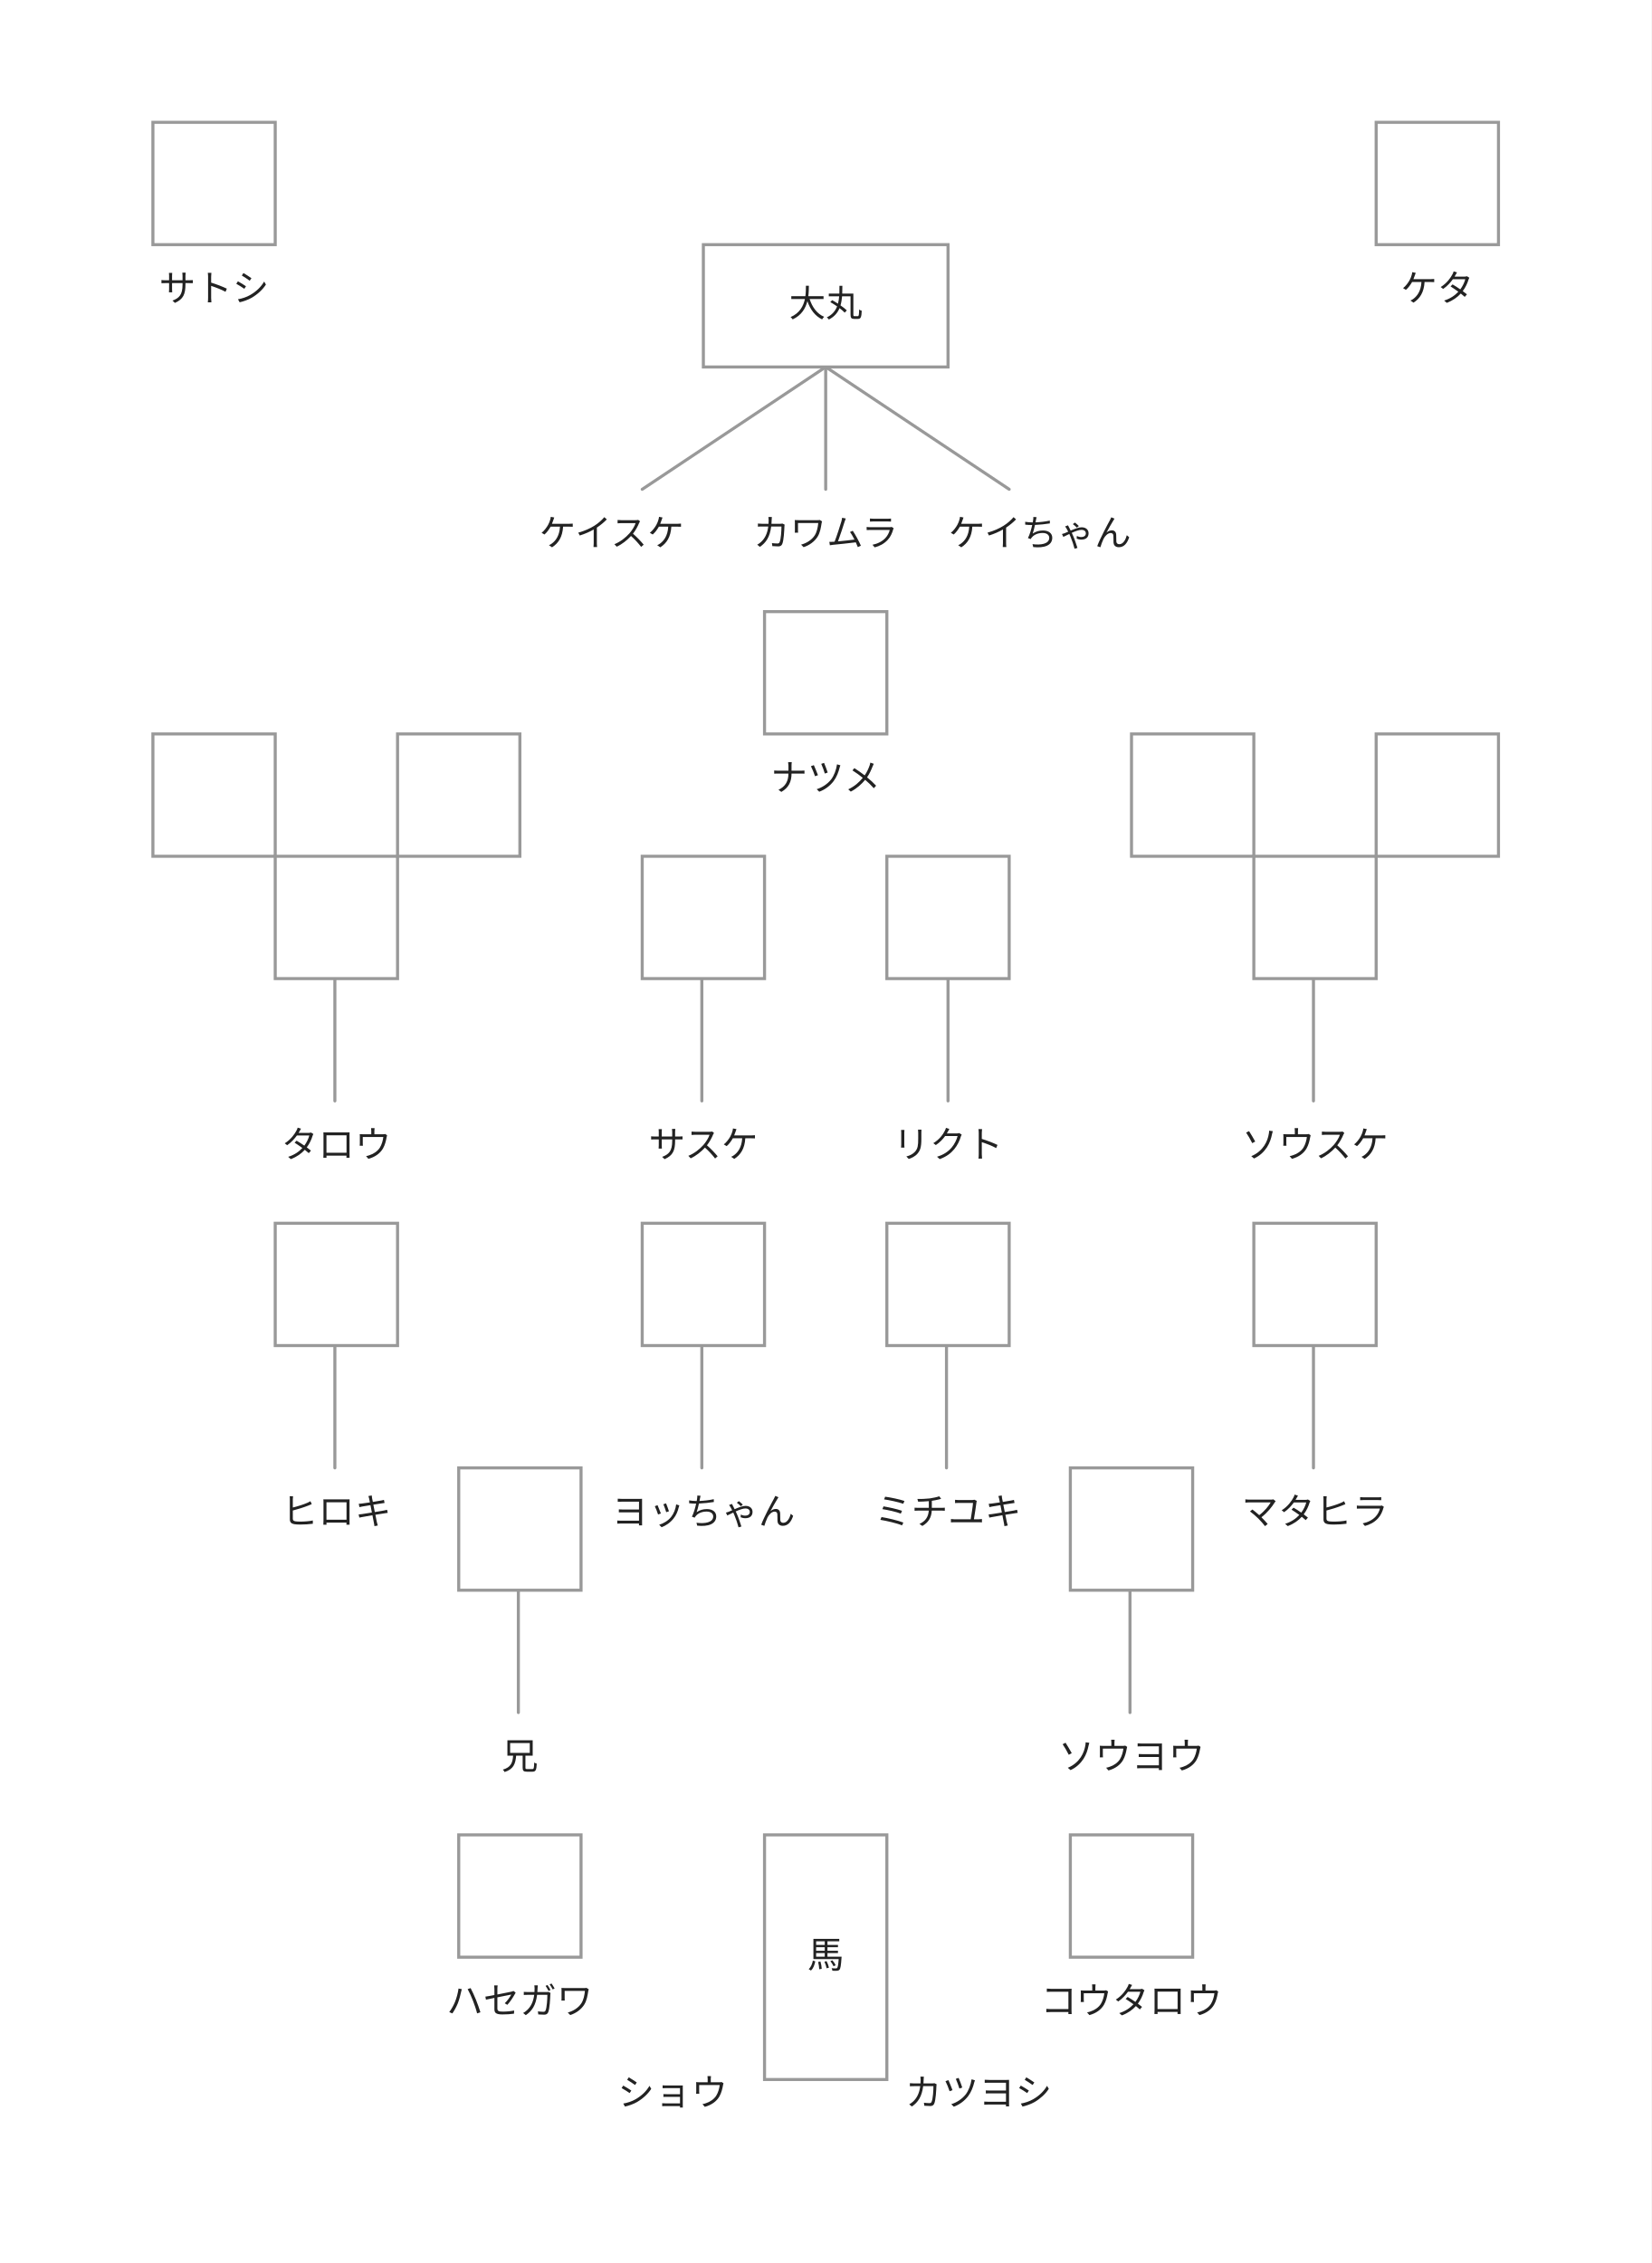
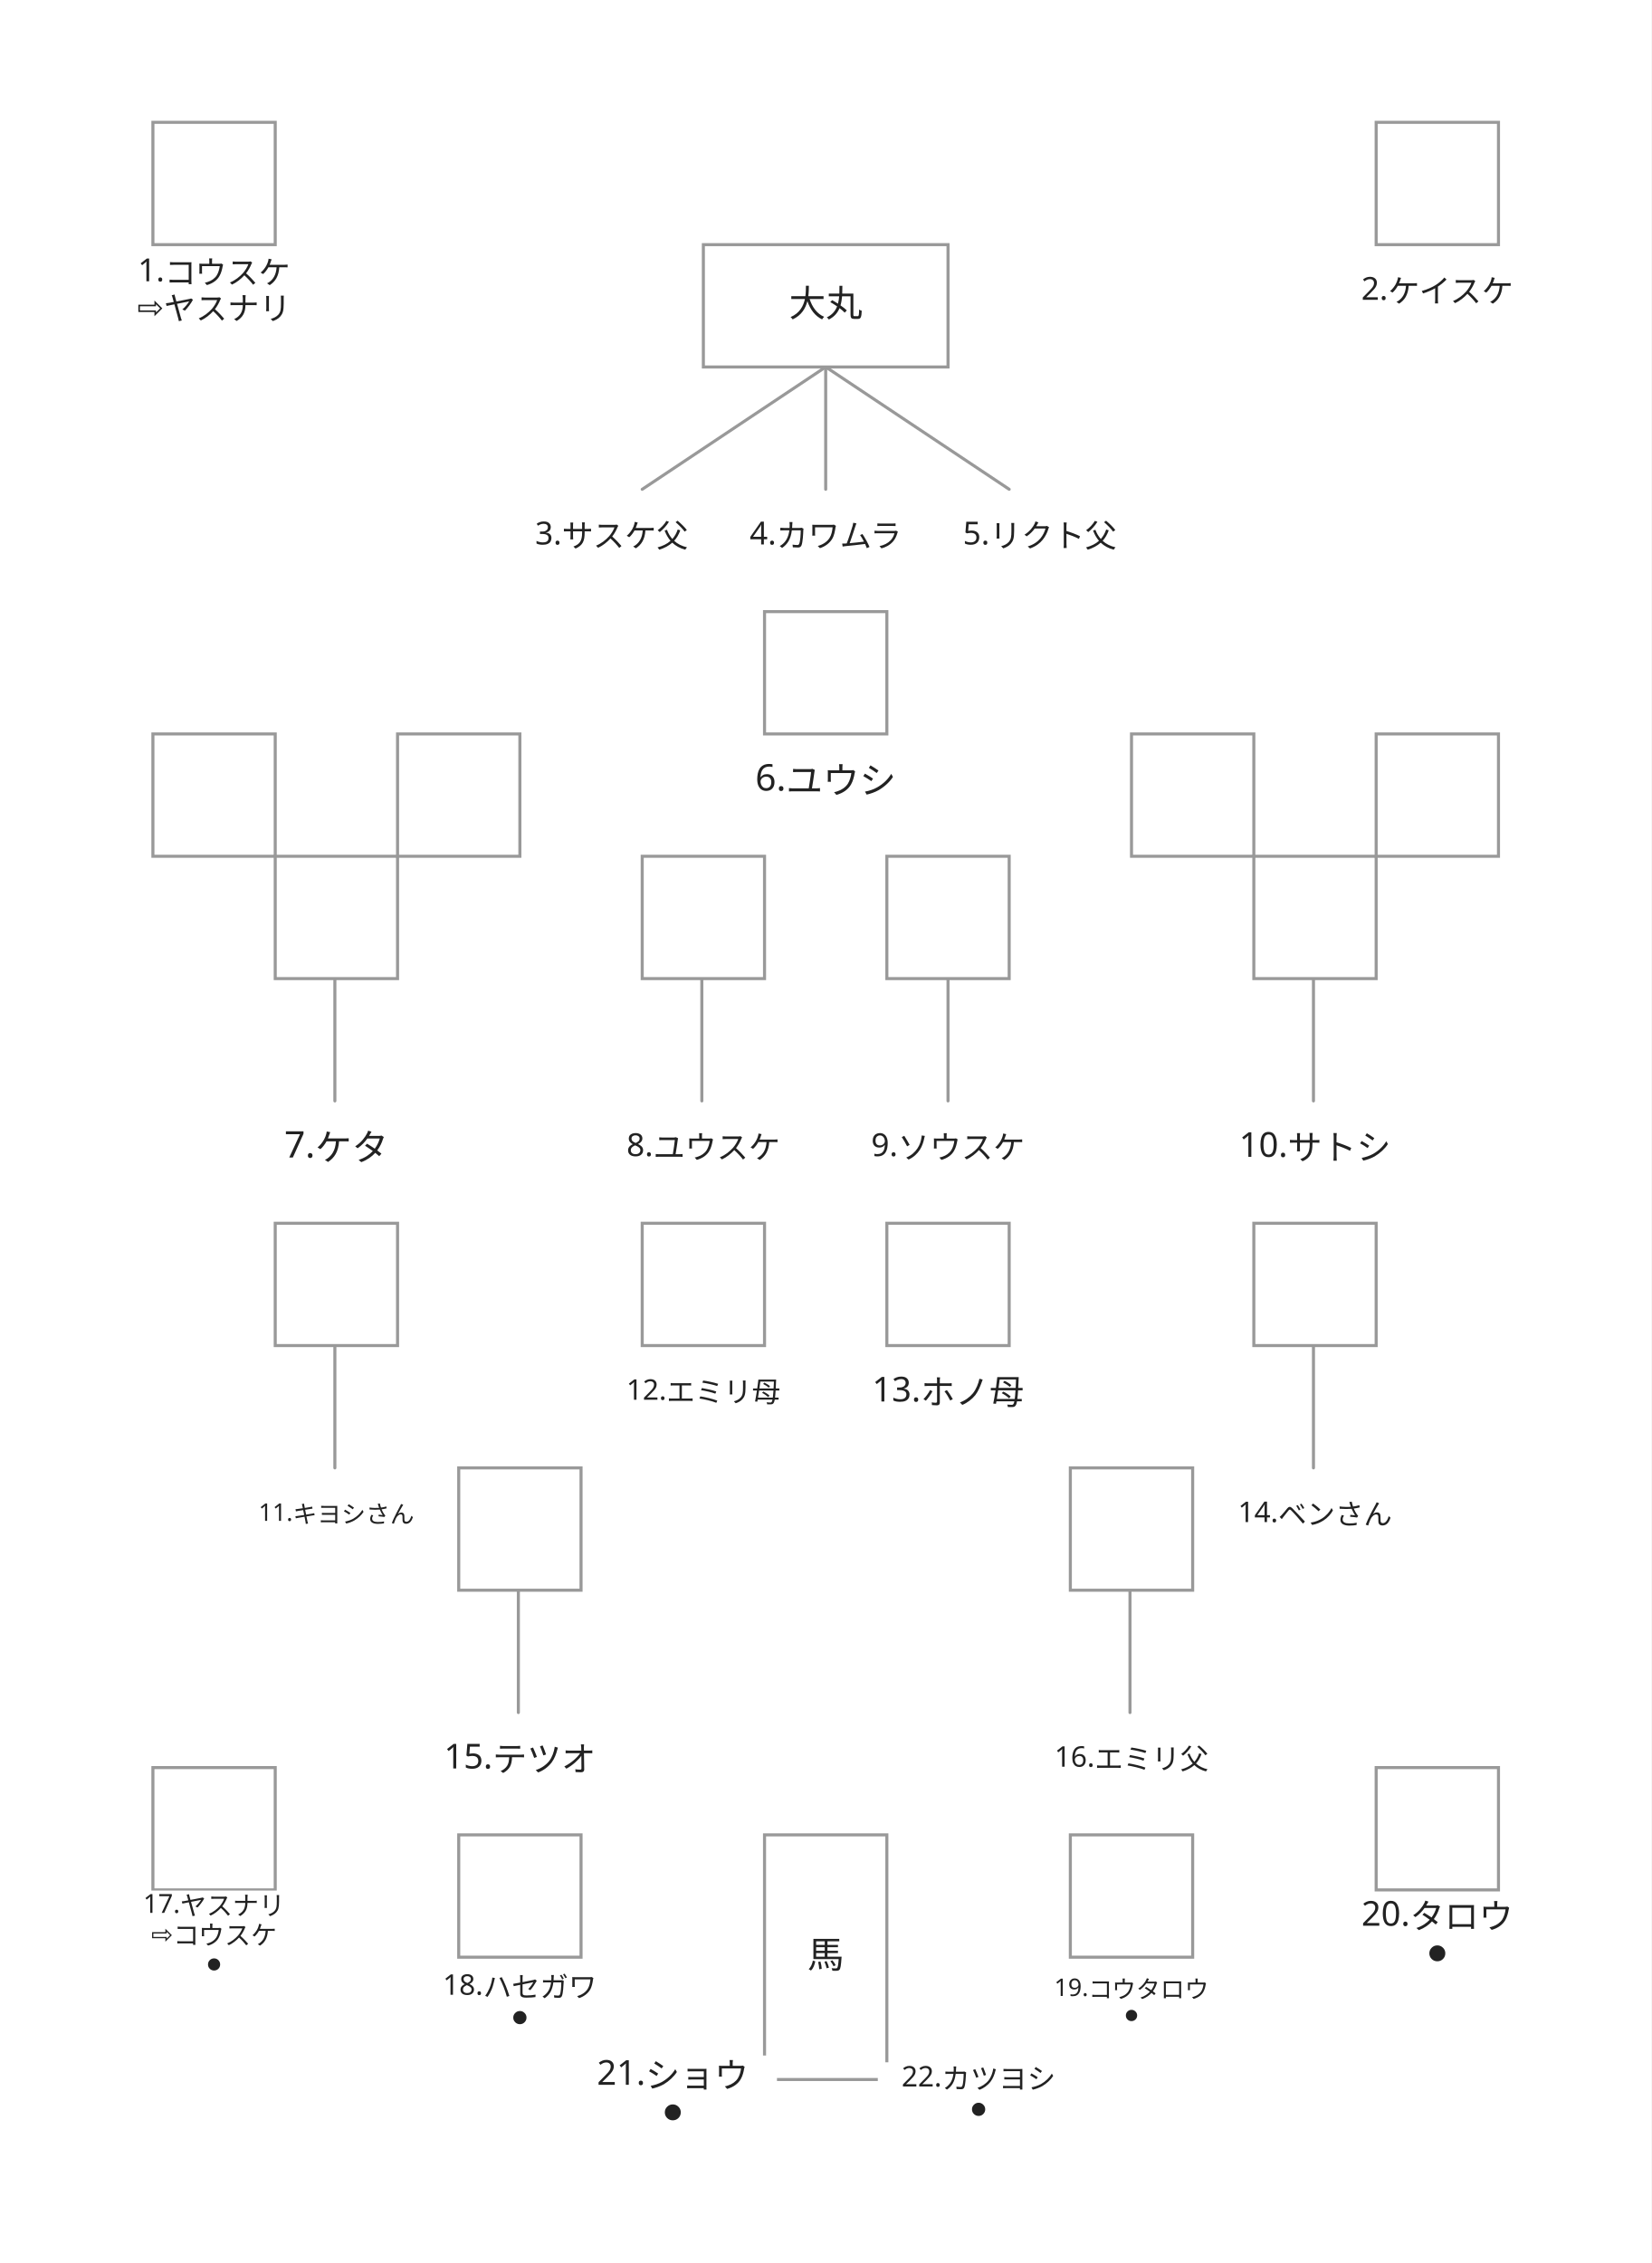
<svg xmlns="http://www.w3.org/2000/svg" viewBox="30.0 -40.0 540.0 740.0" width="540" height="740" font-family="sans-serif">
  <rect x="30.0" y="-40.0" width="540.0" height="740.0" fill="#ffffff" />
  <defs>
    <marker id="arrow-blue" viewBox="0 0 10 10" refX="9" refY="5" markerWidth="7" markerHeight="7" orient="auto-start-reverse">
      <path d="M0,0 L10,5 L0,10 z" fill="#6c8ebf" />
    </marker>
    <marker id="arrow-green" viewBox="0 0 10 10" refX="9" refY="5" markerWidth="7" markerHeight="7" orient="auto-start-reverse">
      <path d="M0,0 L10,5 L0,10 z" fill="#82b366" />
    </marker>
  </defs>
  <path d="M 240.0,120.0 L 300.0,80.0" fill="none" stroke="#999999" stroke-width="1.0" stroke-linecap="round" stroke-linejoin="round" />
  <path d="M 300.0,120.0 L 300.0,80.0" fill="none" stroke="#999999" stroke-width="1.0" stroke-linecap="round" stroke-linejoin="round" />
  <path d="M 360.0,120.0 L 300.0,80.0" fill="none" stroke="#999999" stroke-width="1.0" stroke-linecap="round" stroke-linejoin="round" />
  <path d="M 259.5,320.0 L 259.5,280.0" fill="none" stroke="#999999" stroke-width="1.0" stroke-linecap="round" stroke-linejoin="round" />
  <path d="M 340.0,320.0 L 340.0,280.0" fill="none" stroke="#999999" stroke-width="1.0" stroke-linecap="round" stroke-linejoin="round" />
  <path d="M 139.5,320.0 L 139.5,280.0" fill="none" stroke="#999999" stroke-width="1.0" stroke-linecap="round" stroke-linejoin="round" />
  <path d="M 459.5,320.0 L 459.5,280.0" fill="none" stroke="#999999" stroke-width="1.0" stroke-linecap="round" stroke-linejoin="round" />
  <path d="M 139.5,440.0 L 139.5,400.0" fill="none" stroke="#999999" stroke-width="1.0" stroke-linecap="round" stroke-linejoin="round" />
-   <path d="M 259.5,440.0 L 259.5,400.0" fill="none" stroke="#999999" stroke-width="1.0" stroke-linecap="round" stroke-linejoin="round" />
-   <path d="M 339.5,440.0 L 339.5,400.0" fill="none" stroke="#999999" stroke-width="1.0" stroke-linecap="round" stroke-linejoin="round" />
  <path d="M 459.5,440.0 L 459.5,400.0" fill="none" stroke="#999999" stroke-width="1.0" stroke-linecap="round" stroke-linejoin="round" />
  <path d="M 199.5,520.0 L 199.5,480.0" fill="none" stroke="#999999" stroke-width="1.0" stroke-linecap="round" stroke-linejoin="round" />
  <path d="M 399.5,520.0 L 399.5,480.0" fill="none" stroke="#999999" stroke-width="1.0" stroke-linecap="round" stroke-linejoin="round" />
  <rect x="80.0" y="0.0" width="40.0" height="40.0" fill="#ffffff" stroke="#999999" stroke-width="1.0" />
  <rect x="80.0" y="200.0" width="40.0" height="40.0" fill="#ffffff" stroke="#999999" stroke-width="1.0" />
  <rect x="120.0" y="240.0" width="40.0" height="40.0" fill="#ffffff" stroke="#999999" stroke-width="1.0" />
  <rect x="160.0" y="200.0" width="40.0" height="40.0" fill="#ffffff" stroke="#999999" stroke-width="1.0" />
  <rect x="240.0" y="240.0" width="40.0" height="40.0" fill="#ffffff" stroke="#999999" stroke-width="1.0" />
  <rect x="320.0" y="240.0" width="40.0" height="40.0" fill="#ffffff" stroke="#999999" stroke-width="1.0" />
  <rect x="280.0" y="160.0" width="40.0" height="40.0" fill="#ffffff" stroke="#999999" stroke-width="1.0" />
  <rect x="260.0" y="40.0" width="80.0" height="40.0" fill="#ffffff" stroke="#999999" stroke-width="1.0" />
  <text x="300.0" y="63.5" font-size="12" text-anchor="middle" fill="#222222">大丸</text>
-   <rect x="205.2" y="128.3" width="49.6" height="13.2" fill="#ffffff" />
-   <text x="230.0" y="138.5" font-size="12" text-anchor="middle" fill="#222222">ケイスケ</text>
-   <rect x="275.2" y="128.3" width="49.6" height="13.2" fill="#ffffff" />
-   <text x="300.0" y="138.5" font-size="12" text-anchor="middle" fill="#222222">カワムラ</text>
-   <rect x="339.5" y="128.3" width="61.0" height="13.2" fill="#ffffff" />
-   <text x="370.0" y="138.5" font-size="12" text-anchor="middle" fill="#222222">ケイちゃん</text>
-   <rect x="80.9" y="48.3" width="38.2" height="13.2" fill="#ffffff" />
-   <text x="100.0" y="58.5" font-size="12" text-anchor="middle" fill="#222222">サトシ</text>
+   <rect x="198.404" y="129.202" width="63.192" height="11.423" fill="#ffffff" />
+   <text x="230.0" y="138.029" font-size="10.385" text-anchor="middle" fill="#222222">3.サスケ父</text>
+   <rect x="268.404" y="129.202" width="63.192" height="11.423" fill="#ffffff" />
+   <text x="300.0" y="138.029" font-size="10.385" text-anchor="middle" fill="#222222">4.カワムラ</text>
+   <rect x="338.404" y="129.202" width="63.192" height="11.423" fill="#ffffff" />
+   <text x="370.0" y="138.029" font-size="10.385" text-anchor="middle" fill="#222222">5.リクト父</text>
+   <rect x="68.404" y="43.144" width="63.192" height="11.423" fill="#ffffff" />
+   <text x="100.0" y="51.971" font-size="10.385" text-anchor="middle" fill="#222222">1.コウスケ</text>
+   <rect x="73.337" y="55.26" width="53.327" height="11.423" fill="#ffffff" />
+   <text x="100.0" y="64.087" font-size="10.385" text-anchor="middle" fill="#222222">⇨ヤスナリ</text>
  <rect x="480.0" y="0.0" width="40.0" height="40.0" fill="#ffffff" stroke="#999999" stroke-width="1.0" />
-   <rect x="486.6" y="48.3" width="26.8" height="13.2" fill="#ffffff" />
-   <text x="500.0" y="58.5" font-size="12" text-anchor="middle" fill="#222222">ケタ</text>
-   <rect x="280.9" y="208.3" width="38.2" height="13.2" fill="#ffffff" />
-   <text x="300.0" y="218.5" font-size="12" text-anchor="middle" fill="#222222">ナツメ</text>
+   <rect x="468.404" y="49.202" width="63.192" height="11.423" fill="#ffffff" />
+   <text x="500.0" y="58.029" font-size="10.385" text-anchor="middle" fill="#222222">2.ケイスケ</text>
+   <rect x="269.5" y="208.3" width="61.0" height="13.2" fill="#ffffff" />
+   <text x="300.0" y="218.5" font-size="12" text-anchor="middle" fill="#222222">6.ユウシ</text>
  <rect x="400.0" y="200.0" width="40.0" height="40.0" fill="#ffffff" stroke="#999999" stroke-width="1.0" />
  <rect x="440.0" y="240.0" width="40.0" height="40.0" fill="#ffffff" stroke="#999999" stroke-width="1.0" />
  <rect x="480.0" y="200.0" width="40.0" height="40.0" fill="#ffffff" stroke="#999999" stroke-width="1.0" />
-   <rect x="120.9" y="328.3" width="38.2" height="13.2" fill="#ffffff" />
-   <text x="140.0" y="338.5" font-size="12" text-anchor="middle" fill="#222222">タロウ</text>
-   <rect x="240.9" y="328.3" width="38.2" height="13.2" fill="#ffffff" />
-   <text x="260.0" y="338.5" font-size="12" text-anchor="middle" fill="#222222">サスケ</text>
-   <rect x="320.9" y="328.3" width="38.2" height="13.2" fill="#ffffff" />
-   <text x="340.0" y="338.5" font-size="12" text-anchor="middle" fill="#222222">リクト</text>
-   <rect x="435.2" y="328.3" width="49.6" height="13.2" fill="#ffffff" />
-   <text x="460.0" y="338.5" font-size="12" text-anchor="middle" fill="#222222">ソウスケ</text>
+   <rect x="115.2" y="328.3" width="49.6" height="13.2" fill="#ffffff" />
+   <text x="140.0" y="338.5" font-size="12" text-anchor="middle" fill="#222222">7.ケタ</text>
+   <rect x="228.404" y="329.202" width="63.192" height="11.423" fill="#ffffff" />
+   <text x="260.0" y="338.029" font-size="10.385" text-anchor="middle" fill="#222222">8.ユウスケ</text>
+   <rect x="308.404" y="329.202" width="63.192" height="11.423" fill="#ffffff" />
+   <text x="340.0" y="338.029" font-size="10.385" text-anchor="middle" fill="#222222">9.ソウスケ</text>
+   <rect x="425.938" y="328.719" width="68.125" height="12.375" fill="#ffffff" />
+   <text x="460.0" y="338.281" font-size="11.25" text-anchor="middle" fill="#222222">10.サトシ</text>
  <rect x="120.0" y="360.0" width="40.0" height="40.0" fill="#ffffff" stroke="#999999" stroke-width="1.0" />
-   <rect x="120.9" y="448.3" width="38.2" height="13.2" fill="#ffffff" />
-   <text x="140.0" y="458.5" font-size="12" text-anchor="middle" fill="#222222">ヒロキ</text>
+   <rect x="107.824" y="450.566" width="64.353" height="8.735" fill="#ffffff" />
+   <text x="140.0" y="457.316" font-size="7.941" text-anchor="middle" fill="#222222">11.キヨシさん</text>
  <rect x="240.0" y="360.0" width="40.0" height="40.0" fill="#ffffff" stroke="#999999" stroke-width="1.0" />
-   <rect x="229.5" y="448.3" width="61.0" height="13.2" fill="#ffffff" />
-   <text x="260.0" y="458.5" font-size="12" text-anchor="middle" fill="#222222">ヨッちゃん</text>
+   <rect x="227.043" y="409.802" width="65.914" height="10.241" fill="#ffffff" />
+   <text x="260.0" y="417.716" font-size="9.31" text-anchor="middle" fill="#222222">12.エミリ母</text>
  <rect x="320.0" y="360.0" width="40.0" height="40.0" fill="#ffffff" stroke="#999999" stroke-width="1.0" />
-   <rect x="315.2" y="448.3" width="49.6" height="13.2" fill="#ffffff" />
-   <text x="340.0" y="458.5" font-size="12" text-anchor="middle" fill="#222222">ミチユキ</text>
+   <rect x="305.938" y="408.719" width="68.125" height="12.375" fill="#ffffff" />
+   <text x="340.0" y="418.281" font-size="11.25" text-anchor="middle" fill="#222222">13.ホノ母</text>
  <rect x="440.0" y="360.0" width="40.0" height="40.0" fill="#ffffff" stroke="#999999" stroke-width="1.0" />
-   <rect x="435.2" y="448.3" width="49.6" height="13.2" fill="#ffffff" />
-   <text x="460.0" y="458.5" font-size="12" text-anchor="middle" fill="#222222">マタヒラ</text>
+   <rect x="427.043" y="449.802" width="65.914" height="10.241" fill="#ffffff" />
+   <text x="460.0" y="457.716" font-size="9.31" text-anchor="middle" fill="#222222">14.ベンさん</text>
  <rect x="180.0" y="440.0" width="40.0" height="40.0" fill="#ffffff" stroke="#999999" stroke-width="1.0" />
-   <rect x="192.3" y="528.3" width="15.4" height="13.2" fill="#ffffff" />
-   <text x="200.0" y="538.5" font-size="12" text-anchor="middle" fill="#222222">兄</text>
+   <rect x="165.938" y="528.719" width="68.125" height="12.375" fill="#ffffff" />
+   <text x="200.0" y="538.281" font-size="11.25" text-anchor="middle" fill="#222222">15.テツオ</text>
  <rect x="380.0" y="440.0" width="40.0" height="40.0" fill="#ffffff" stroke="#999999" stroke-width="1.0" />
-   <rect x="375.2" y="528.3" width="49.6" height="13.2" fill="#ffffff" />
-   <text x="400.0" y="538.5" font-size="12" text-anchor="middle" fill="#222222">ソウヨウ</text>
+   <rect x="367.043" y="529.802" width="65.914" height="10.241" fill="#ffffff" />
+   <text x="400.0" y="537.716" font-size="9.31" text-anchor="middle" fill="#222222">16.エミリ父</text>
  <rect x="180.0" y="560.0" width="40.0" height="40.0" fill="#ffffff" stroke="#999999" stroke-width="1.0" />
  <rect x="280.0" y="560.0" width="40.0" height="80.0" fill="#ffffff" stroke="#999999" stroke-width="1.0" />
  <text x="300.0" y="603.5" font-size="12" text-anchor="middle" fill="#222222">馬</text>
-   <rect x="175.2" y="608.3" width="49.6" height="13.2" fill="#ffffff" />
-   <text x="200.0" y="618.5" font-size="12" text-anchor="middle" fill="#222222">ハセガワ</text>
-   <rect x="230.9" y="638.3" width="38.2" height="13.2" fill="#ffffff" />
-   <text x="250.0" y="648.5" font-size="12" text-anchor="middle" fill="#222222">ショウ</text>
+   <rect x="167.043" y="604.371" width="65.914" height="10.241" fill="#ffffff" />
+   <text x="200.0" y="612.284" font-size="9.31" text-anchor="middle" fill="#222222">18.ハセガワ</text>
+   <rect x="189.155" y="615.233" width="21.69" height="10.241" fill="#ffffff" />
+   <text x="200.0" y="623.147" font-size="9.31" text-anchor="middle" fill="#222222">⚫︎</text>
+   <rect x="215.938" y="632.156" width="68.125" height="12.375" fill="#ffffff" />
+   <text x="250.0" y="641.719" font-size="11.25" text-anchor="middle" fill="#222222">21.ショウ</text>
+   <rect x="237.312" y="645.281" width="25.375" height="12.375" fill="#ffffff" />
+   <text x="250.0" y="654.844" font-size="11.25" text-anchor="middle" fill="#222222">⚫︎</text>
  <rect x="380.0" y="560.0" width="40.0" height="40.0" fill="#ffffff" stroke="#999999" stroke-width="1.0" />
-   <rect x="369.5" y="608.3" width="61.0" height="13.2" fill="#ffffff" />
-   <text x="400.0" y="618.5" font-size="12" text-anchor="middle" fill="#222222">コウタロウ</text>
-   <rect x="325.2" y="638.3" width="49.6" height="13.2" fill="#ffffff" />
-   <text x="350.0" y="648.5" font-size="12" text-anchor="middle" fill="#222222">カツヨシ</text>
+   <rect x="367.824" y="605.934" width="64.353" height="8.735" fill="#ffffff" />
+   <text x="400.0" y="612.684" font-size="7.941" text-anchor="middle" fill="#222222">19.コウタロウ</text>
+   <rect x="390.456" y="615.199" width="19.088" height="8.735" fill="#ffffff" />
+   <text x="400.0" y="621.949" font-size="7.941" text-anchor="middle" fill="#222222">⚫︎</text>
+   <rect x="317.043" y="634.371" width="65.914" height="10.241" fill="#ffffff" />
+   <text x="350.0" y="642.284" font-size="9.31" text-anchor="middle" fill="#222222">22.カツヨシ</text>
+   <rect x="339.155" y="645.233" width="21.69" height="10.241" fill="#ffffff" />
+   <text x="350.0" y="653.147" font-size="9.31" text-anchor="middle" fill="#222222">⚫︎</text>
+   <rect x="80.0" y="538.0" width="40.0" height="40.0" fill="#ffffff" stroke="#999999" stroke-width="1.0" />
+   <rect x="480.0" y="538.0" width="40.0" height="40.0" fill="#ffffff" stroke="#999999" stroke-width="1.0" />
+   <rect x="69.5" y="578.214" width="61.0" height="9.429" fill="#ffffff" />
+   <text x="100.0" y="585.5" font-size="8.571" text-anchor="middle" fill="#222222">17.ヤスナリ</text>
+   <rect x="77.643" y="588.214" width="44.714" height="9.429" fill="#ffffff" />
+   <text x="100.0" y="595.5" font-size="8.571" text-anchor="middle" fill="#222222">⇨コウスケ</text>
+   <rect x="89.857" y="598.214" width="20.286" height="9.429" fill="#ffffff" />
+   <text x="100.0" y="605.5" font-size="8.571" text-anchor="middle" fill="#222222">⚫︎</text>
+   <rect x="465.938" y="580.156" width="68.125" height="12.375" fill="#ffffff" />
+   <text x="500.0" y="589.719" font-size="11.25" text-anchor="middle" fill="#222222">20.タロウ</text>
+   <rect x="487.312" y="593.281" width="25.375" height="12.375" fill="#ffffff" />
+   <text x="500.0" y="602.844" font-size="11.25" text-anchor="middle" fill="#222222">⚫︎</text>
</svg>
